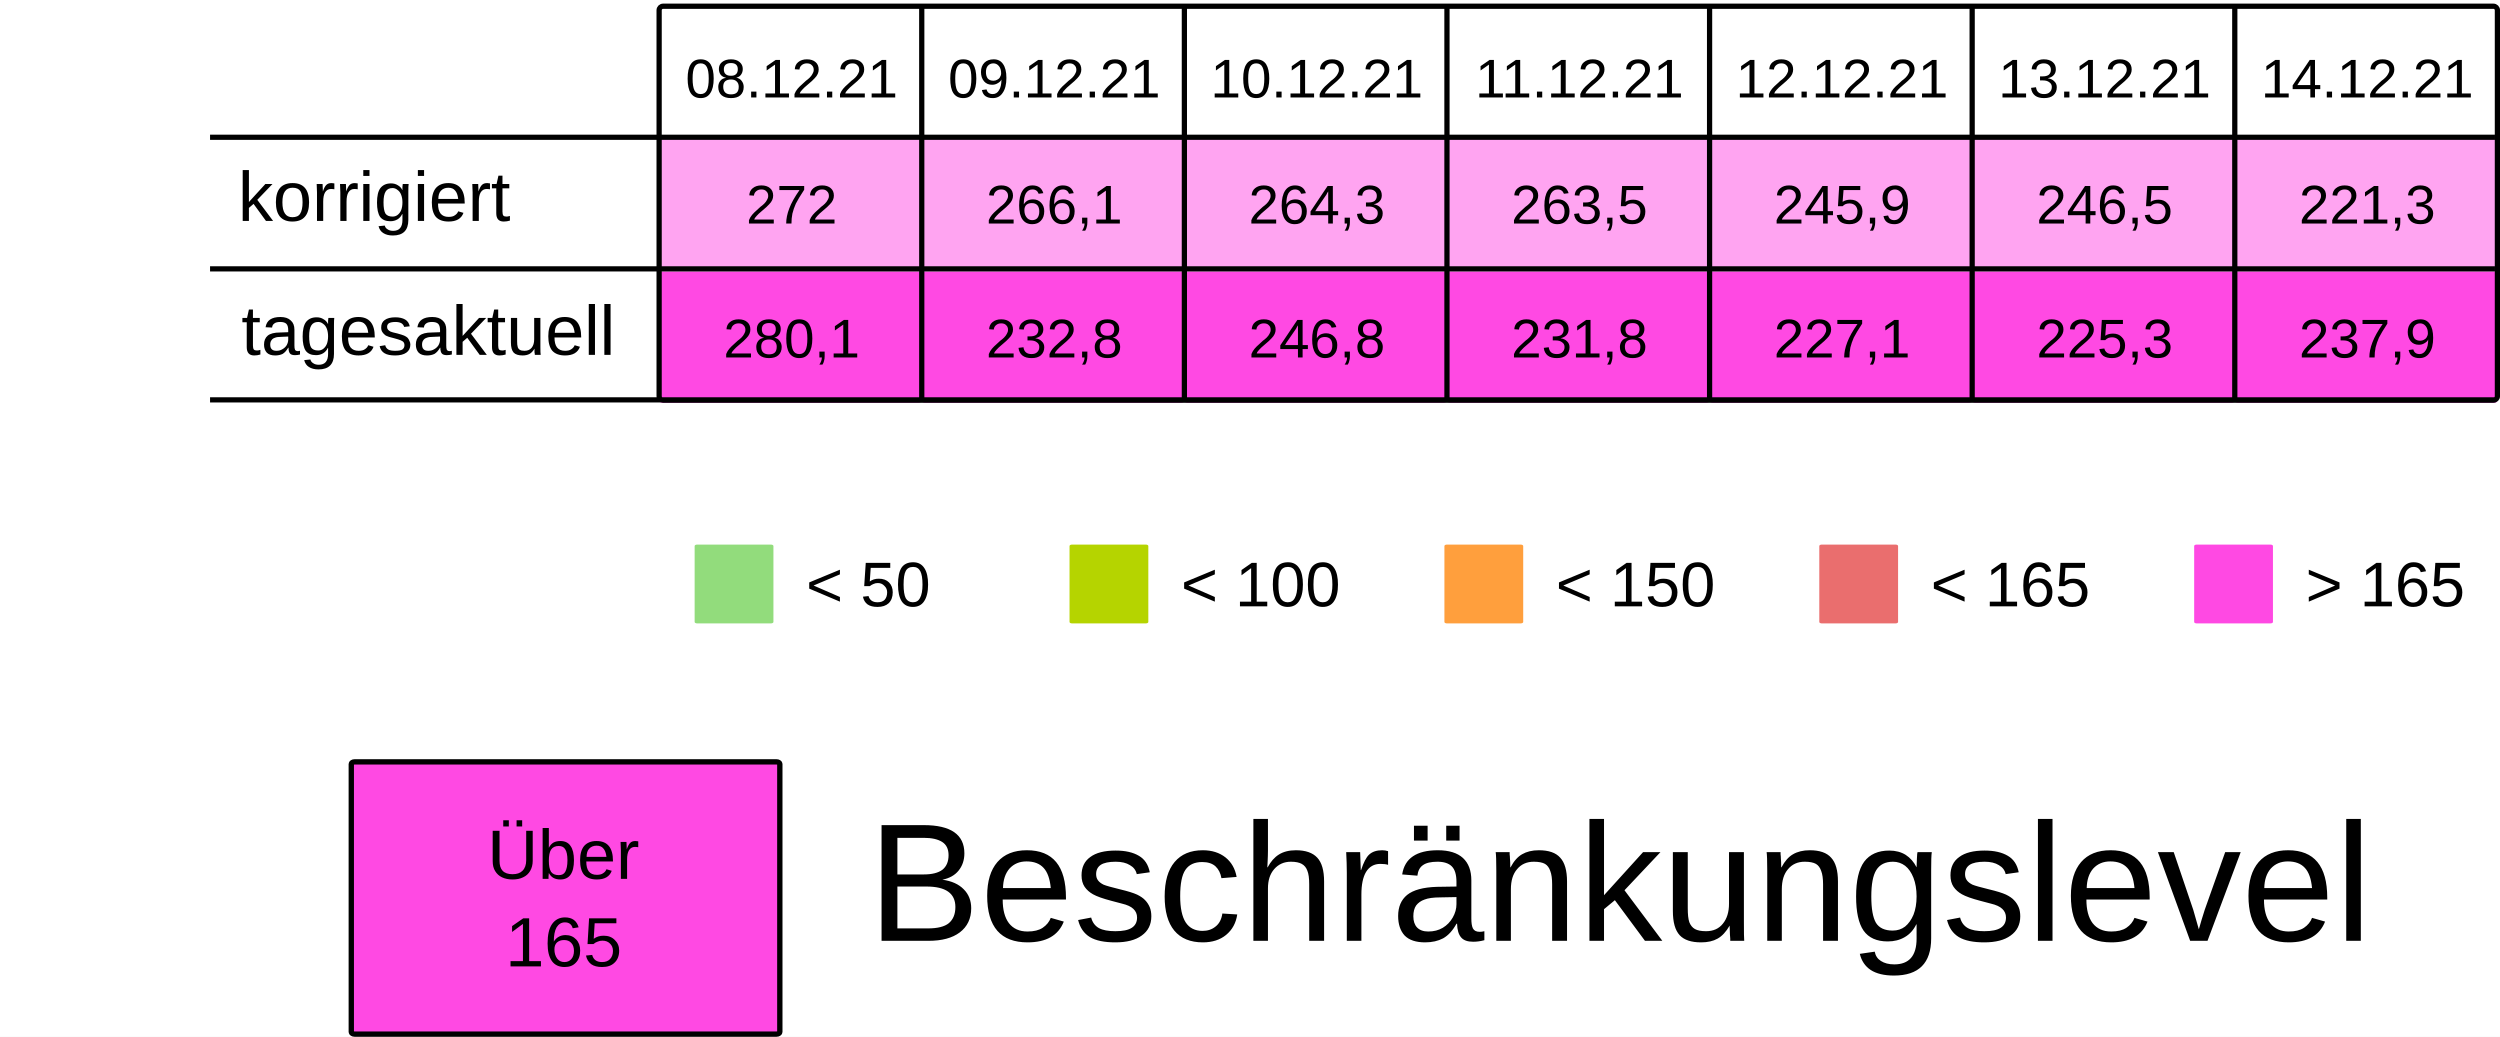
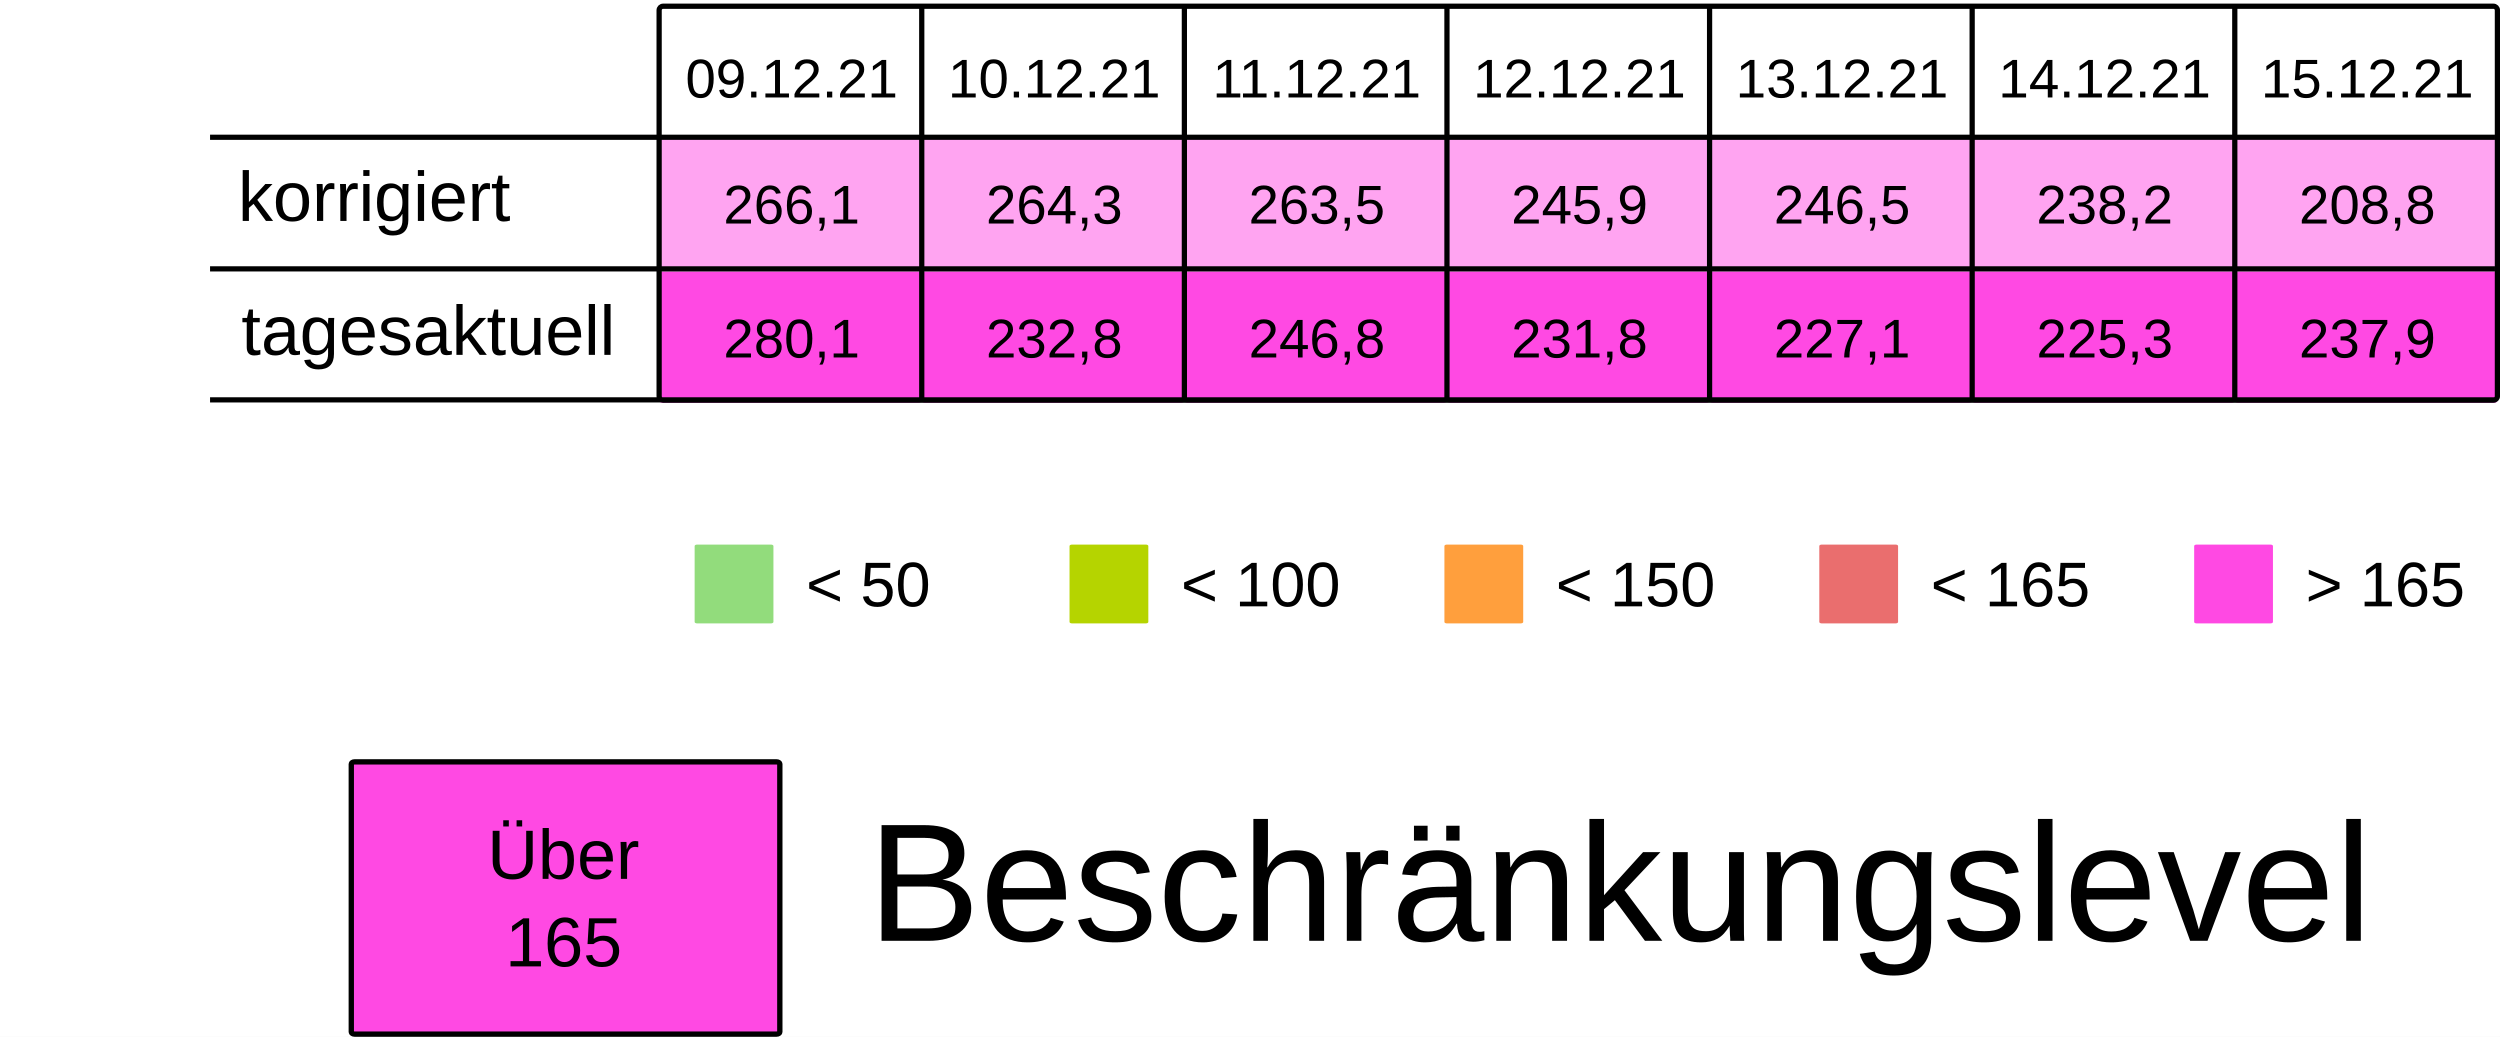
<svg xmlns="http://www.w3.org/2000/svg" viewBox="0 0 125.94 52.229" height="197.399" width="475.994">
  <rect width="100%" height="100%" x="-.001" fill="#fff" />
  <g transform="translate(-13.231 -25.355)">
    <rect ry=".106" rx=".169" y="32.284" x="46.434" height="6.615" width="13.229" fill="#FF49E37F" />
    <rect ry=".106" rx=".169" y="32.284" x="59.664" height="6.615" width="13.229" fill="#FF49E37F" />
    <rect ry=".106" rx=".169" y="32.284" x="72.893" height="6.615" width="13.229" fill="#FF49E37F" />
    <rect ry=".106" rx=".169" y="32.284" x="86.122" height="6.615" width="13.229" fill="#FF49E37F" />
    <rect ry=".106" rx=".169" y="32.284" x="99.351" height="6.615" width="13.229" fill="#FF49E37F" />
    <rect ry=".106" rx=".169" y="32.284" x="112.58" height="6.615" width="13.229" fill="#FF49E37F" />
    <rect ry=".106" rx=".169" y="32.284" x="125.809" height="6.615" width="13.229" fill="#FF49E37F" />
    <text y="30.266" x="53.113" style="line-height:125%;-inkscape-font-specification:Arial;text-align:center" font-weight="400" font-size="2.749" letter-spacing="0" word-spacing="0" font-family="Arial" text-anchor="middle" stroke-width=".064">
-       <tspan style="text-align:center" y="30.266" x="53.113">08.12.21</tspan>
+       <tspan style="text-align:center" y="30.266" x="53.113">09.12.21</tspan>
    </text>
    <text y="30.266" x="66.342" style="line-height:125%;-inkscape-font-specification:Arial;text-align:center" font-weight="400" font-size="2.749" letter-spacing="0" word-spacing="0" font-family="Arial" text-anchor="middle" stroke-width=".064">
-       <tspan style="text-align:center" y="30.266" x="66.342">09.12.21</tspan>
+       <tspan style="text-align:center" y="30.266" x="66.342">10.12.21</tspan>
    </text>
    <text y="30.266" x="79.571" style="line-height:125%;-inkscape-font-specification:Arial;text-align:center" font-weight="400" font-size="2.749" letter-spacing="0" word-spacing="0" font-family="Arial" text-anchor="middle" stroke-width=".064">
-       <tspan style="text-align:center" y="30.266" x="79.571">10.12.21</tspan>
+       <tspan style="text-align:center" y="30.266" x="79.571">11.12.21</tspan>
    </text>
    <text y="30.266" x="92.8" style="line-height:125%;-inkscape-font-specification:Arial;text-align:center" font-weight="400" font-size="2.749" letter-spacing="0" word-spacing="0" font-family="Arial" text-anchor="middle" stroke-width=".064">
-       <tspan style="text-align:center" y="30.266" x="92.8">11.12.21</tspan>
+       <tspan style="text-align:center" y="30.266" x="92.8">12.12.21</tspan>
    </text>
    <text y="30.266" x="106.029" style="line-height:125%;-inkscape-font-specification:Arial;text-align:center" font-weight="400" font-size="2.749" letter-spacing="0" word-spacing="0" font-family="Arial" text-anchor="middle" stroke-width=".064">
-       <tspan style="text-align:center" y="30.266" x="106.029">12.12.21</tspan>
+       <tspan style="text-align:center" y="30.266" x="106.029">13.12.21</tspan>
    </text>
    <text y="30.266" x="119.258" style="line-height:125%;-inkscape-font-specification:Arial;text-align:center" font-weight="400" font-size="2.749" letter-spacing="0" word-spacing="0" font-family="Arial" text-anchor="middle" stroke-width=".064">
-       <tspan style="text-align:center" y="30.266" x="119.258">13.12.21</tspan>
+       <tspan style="text-align:center" y="30.266" x="119.258">14.12.21</tspan>
    </text>
    <text y="30.266" x="132.488" style="line-height:125%;-inkscape-font-specification:Arial;text-align:center" font-weight="400" font-size="2.749" letter-spacing="0" word-spacing="0" font-family="Arial" text-anchor="middle" stroke-width=".064">
-       <tspan style="text-align:center" y="30.266" x="132.488">14.12.21</tspan>
+       <tspan style="text-align:center" y="30.266" x="132.488">15.12.21</tspan>
    </text>
    <text y="36.616" x="53.113" style="line-height:125%;-inkscape-font-specification:Arial;text-align:center" font-weight="400" font-size="2.749" letter-spacing="0" word-spacing="0" font-family="Arial" text-anchor="middle" stroke-width=".064">
-       <tspan style="text-align:center" y="36.616" x="53.113">272</tspan>
+       <tspan style="text-align:center" y="36.616" x="53.113">266,1</tspan>
    </text>
    <text y="36.616" x="66.342" style="line-height:125%;-inkscape-font-specification:Arial;text-align:center" font-weight="400" font-size="2.749" letter-spacing="0" word-spacing="0" font-family="Arial" text-anchor="middle" stroke-width=".064">
-       <tspan style="text-align:center" y="36.616" x="66.342">266,1</tspan>
+       <tspan style="text-align:center" y="36.616" x="66.342">264,3</tspan>
    </text>
    <text y="36.616" x="79.571" style="line-height:125%;-inkscape-font-specification:Arial;text-align:center" font-weight="400" font-size="2.749" letter-spacing="0" word-spacing="0" font-family="Arial" text-anchor="middle" stroke-width=".064">
-       <tspan style="text-align:center" y="36.616" x="79.571">264,3</tspan>
+       <tspan style="text-align:center" y="36.616" x="79.571">263,5</tspan>
    </text>
    <text y="36.616" x="92.8" style="line-height:125%;-inkscape-font-specification:Arial;text-align:center" font-weight="400" font-size="2.749" letter-spacing="0" word-spacing="0" font-family="Arial" text-anchor="middle" stroke-width=".064">
-       <tspan style="text-align:center" y="36.616" x="92.8">263,5</tspan>
+       <tspan style="text-align:center" y="36.616" x="92.8">245,9</tspan>
    </text>
    <text y="36.616" x="106.029" style="line-height:125%;-inkscape-font-specification:Arial;text-align:center" font-weight="400" font-size="2.749" letter-spacing="0" word-spacing="0" font-family="Arial" text-anchor="middle" stroke-width=".064">
-       <tspan style="text-align:center" y="36.616" x="106.029">245,9</tspan>
+       <tspan style="text-align:center" y="36.616" x="106.029">246,5</tspan>
    </text>
    <text y="36.616" x="119.258" style="line-height:125%;-inkscape-font-specification:Arial;text-align:center" font-weight="400" font-size="2.749" letter-spacing="0" word-spacing="0" font-family="Arial" text-anchor="middle" stroke-width=".064">
-       <tspan style="text-align:center" y="36.616" x="119.258">246,5</tspan>
+       <tspan style="text-align:center" y="36.616" x="119.258">238,2</tspan>
    </text>
    <text y="36.616" x="132.488" style="line-height:125%;-inkscape-font-specification:Arial;text-align:center" font-weight="400" font-size="2.749" letter-spacing="0" word-spacing="0" font-family="Arial" text-anchor="middle" stroke-width=".064">
-       <tspan style="text-align:center" y="36.616" x="132.488">221,3</tspan>
+       <tspan style="text-align:center" y="36.616" x="132.488">208,8</tspan>
    </text>
    <rect ry=".071" rx=".12" y="52.79" x="48.224" height="3.969" width="3.969" fill="#92dc7c" />
    <text y="55.896" x="53.84" style="line-height:125%;-inkscape-font-specification:Arial" font-weight="400" font-size="3.175" letter-spacing="0" word-spacing="0" font-family="Arial" stroke-width=".265">
      <tspan y="55.896" x="53.84">&lt; 50</tspan>
    </text>
    <rect ry=".071" rx=".12" y="52.79" x="67.11" height="3.969" width="3.969" fill="#B5D400" />
    <text y="55.896" x="72.726" style="line-height:125%;-inkscape-font-specification:Arial" font-weight="400" font-size="3.175" letter-spacing="0" word-spacing="0" font-family="Arial" stroke-width=".265">
      <tspan y="55.896" x="72.726">&lt; 100</tspan>
    </text>
    <rect ry=".071" rx=".12" y="52.79" x="104.88" height="3.969" width="3.969" fill="#ea6e6e" />
    <text y="55.896" x="110.496" style="line-height:125%;-inkscape-font-specification:Arial" font-weight="400" font-size="3.175" letter-spacing="0" word-spacing="0" font-family="Arial" stroke-width=".265">
      <tspan y="55.896" x="110.496">&lt; 165</tspan>
    </text>
    <rect ry=".071" rx=".12" y="52.79" x="123.765" height="3.969" width="3.969" fill="#FF49E3" />
    <text y="55.896" x="129.381" style="line-height:125%;-inkscape-font-specification:Arial" font-weight="400" font-size="3.175" letter-spacing="0" word-spacing="0" font-family="Arial" stroke-width=".265">
      <tspan y="55.896" x="129.381">&gt; 165</tspan>
    </text>
    <rect ry=".071" rx=".12" y="52.79" x="85.995" height="3.969" width="3.969" fill="#ff9f3d" />
    <text y="55.896" x="91.61" style="line-height:125%;-inkscape-font-specification:Arial" font-weight="400" font-size="3.175" letter-spacing="0" word-spacing="0" font-family="Arial" stroke-width=".265">
      <tspan y="55.896" x="91.61">&lt; 150</tspan>
    </text>
    <rect ry=".106" rx=".169" y="39.031" x="46.435" height="6.615" width="13.229" fill="#FF49E3" />
    <rect ry=".106" rx=".169" y="39.031" x="59.665" height="6.615" width="13.229" fill="#FF49E3" />
    <rect ry=".106" rx=".169" y="39.031" x="72.894" height="6.615" width="13.229" fill="#FF49E3" />
    <rect ry=".106" rx=".169" y="39.031" x="86.123" height="6.615" width="13.229" fill="#FF49E3" />
    <rect ry=".106" rx=".169" y="39.031" x="99.352" height="6.615" width="13.229" fill="#FF49E3" />
    <rect ry=".106" rx=".169" y="39.031" x="112.581" height="6.615" width="13.229" fill="#FF49E3" />
    <rect ry=".106" rx=".169" y="39.031" x="125.81" height="6.615" width="13.229" fill="#FF49E3" />
    <text y="43.363" x="53.114" style="line-height:125%;-inkscape-font-specification:Arial;text-align:center" font-weight="400" font-size="2.749" letter-spacing="0" word-spacing="0" font-family="Arial" text-anchor="middle" stroke-width=".064">
      <tspan style="text-align:center" y="43.363" x="53.114">280,1</tspan>
    </text>
    <text y="43.363" x="66.343" style="line-height:125%;-inkscape-font-specification:Arial;text-align:center" font-weight="400" font-size="2.749" letter-spacing="0" word-spacing="0" font-family="Arial" text-anchor="middle" stroke-width=".064">
      <tspan style="text-align:center" y="43.363" x="66.343">232,8</tspan>
    </text>
    <text y="43.363" x="79.572" style="line-height:125%;-inkscape-font-specification:Arial;text-align:center" font-weight="400" font-size="2.749" letter-spacing="0" word-spacing="0" font-family="Arial" text-anchor="middle" stroke-width=".064">
      <tspan style="text-align:center" y="43.363" x="79.572">246,8</tspan>
    </text>
    <text y="43.363" x="92.801" style="line-height:125%;-inkscape-font-specification:Arial;text-align:center" font-weight="400" font-size="2.749" letter-spacing="0" word-spacing="0" font-family="Arial" text-anchor="middle" stroke-width=".064">
      <tspan style="text-align:center" y="43.363" x="92.801">231,8</tspan>
    </text>
    <text y="43.363" x="106.03" style="line-height:125%;-inkscape-font-specification:Arial;text-align:center" font-weight="400" font-size="2.749" letter-spacing="0" word-spacing="0" font-family="Arial" text-anchor="middle" stroke-width=".064">
      <tspan style="text-align:center" y="43.363" x="106.03">227,1</tspan>
    </text>
    <text y="43.363" x="119.259" style="line-height:125%;-inkscape-font-specification:Arial;text-align:center" font-weight="400" font-size="2.749" letter-spacing="0" word-spacing="0" font-family="Arial" text-anchor="middle" stroke-width=".064">
      <tspan style="text-align:center" y="43.363" x="119.259">225,3</tspan>
    </text>
    <text y="43.363" x="132.489" style="line-height:125%;-inkscape-font-specification:Arial;text-align:center" font-weight="400" font-size="2.749" letter-spacing="0" word-spacing="0" font-family="Arial" text-anchor="middle" stroke-width=".064">
      <tspan style="text-align:center" y="43.363" x="132.489">237,9</tspan>
    </text>
    <text style="line-height:125%;-inkscape-font-specification:Arial" x="25.224" y="36.483" font-weight="400" font-size="3.528" font-family="Arial" letter-spacing="0" word-spacing="0" stroke-width=".265">
      <tspan x="25.224" y="36.483">korrigiert</tspan>
    </text>
    <text style="line-height:125%;-inkscape-font-specification:Arial" x="25.396" y="43.23" font-weight="400" font-size="3.528" font-family="Arial" letter-spacing="0" word-spacing="0" stroke-width=".265">
      <tspan x="25.396" y="43.23">tagesaktuell</tspan>
    </text>
    <path d="M59.665 25.802v19.844zm13.23 0v19.844zm13.228 0v19.844zm13.23 0v19.844zm13.228 0v19.844zm13.23 0v19.844zM23.812 32.27h115.096zm0 6.629h115.096zm0 6.6h115.096zm22.823-19.83h92.206c.11 0 .2.09.2.2v19.445a.2.2 0 01-.2.2H46.635a.2.2 0 01-.2-.2V25.869c0-.11.089-.2.2-.2z" fill="none" stroke="#000" stroke-width=".264" />
    <rect ry=".108" rx=".169" y="63.735" x="30.927" height="13.715" width="21.588" fill="#FF49E3" stroke-miterlimit="0" stroke="#000" stroke-width=".269" />
    <text y="69.629" x="41.626" style="line-height:125%;-inkscape-font-specification:Arial;text-align:center" font-weight="400" font-size="3.528" letter-spacing="0" word-spacing="0" font-family="Arial" text-anchor="middle" stroke-width=".265">
      <tspan style="text-align:center" y="69.629" x="42.1">Über</tspan>
      <tspan style="text-align:center" y="74.038" x="41.626">165</tspan>
    </text>
    <text style="line-height:125%;-inkscape-font-specification:Arial" x="56.955" y="72.75" font-weight="400" font-size="8.467" font-family="Arial" letter-spacing="0" word-spacing="0" stroke-width=".265">
      <tspan x="56.955" y="72.75">Beschränkungslevel</tspan>
    </text>
  </g>
</svg>
